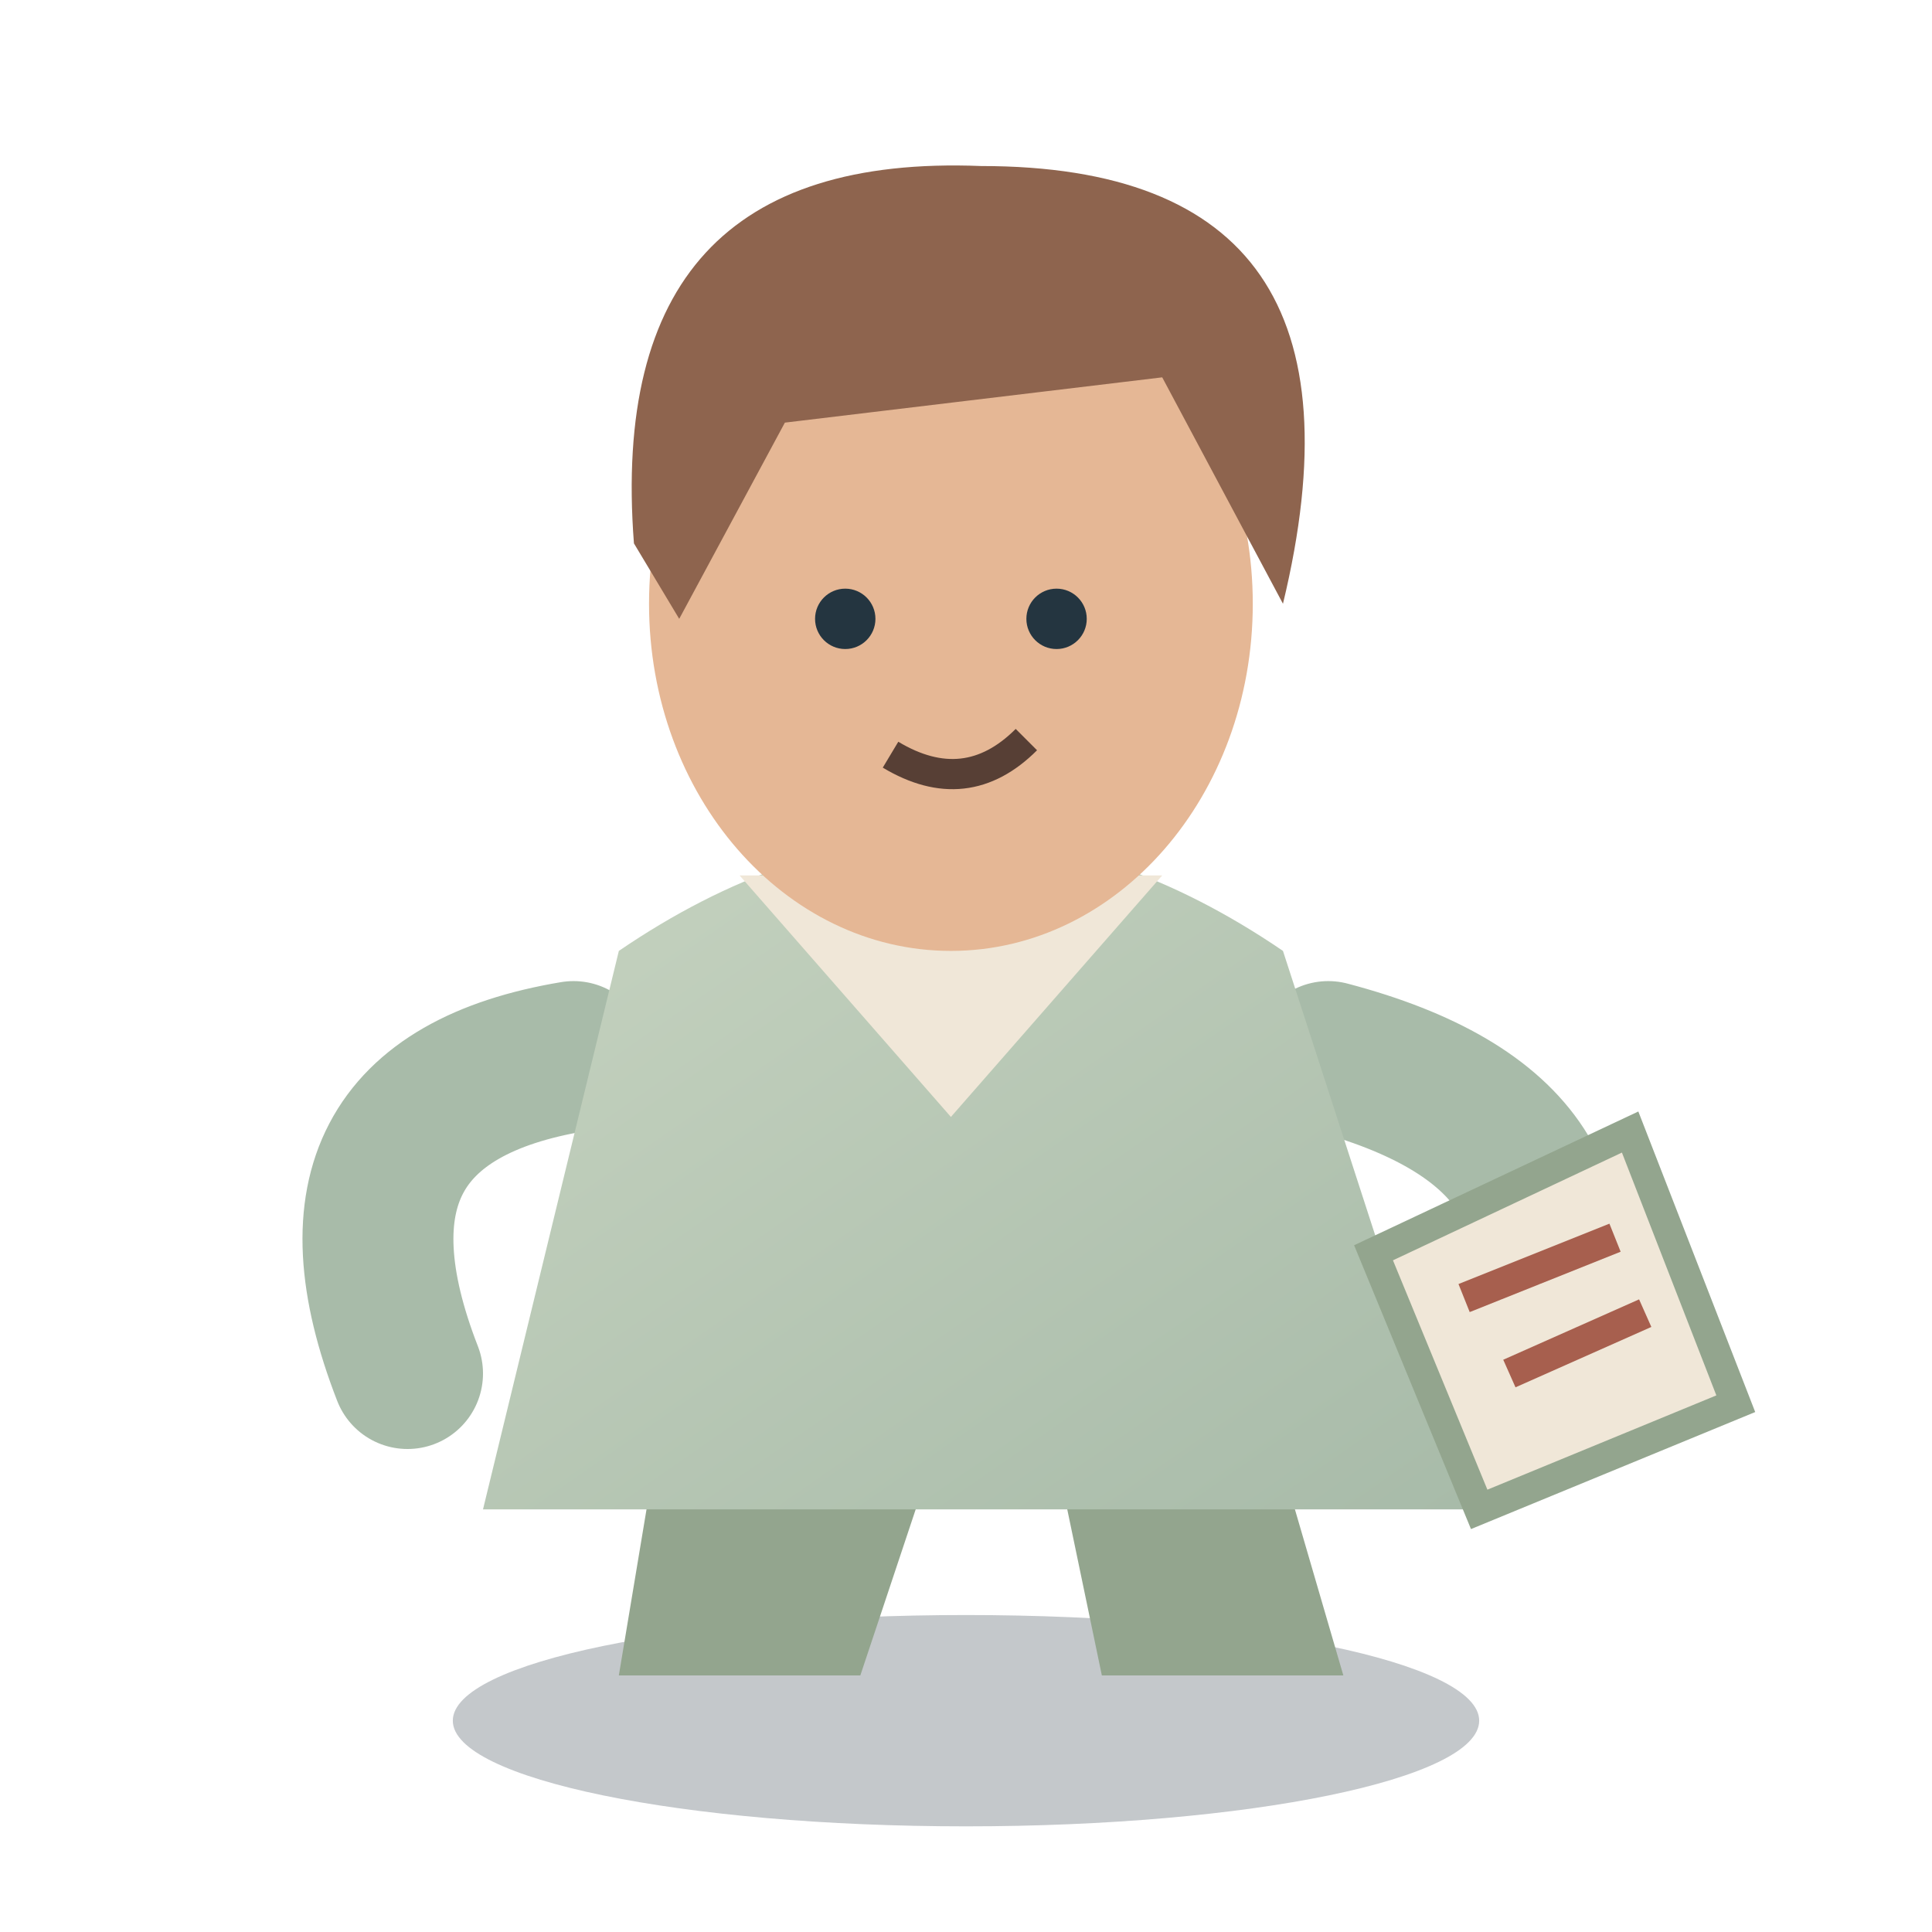
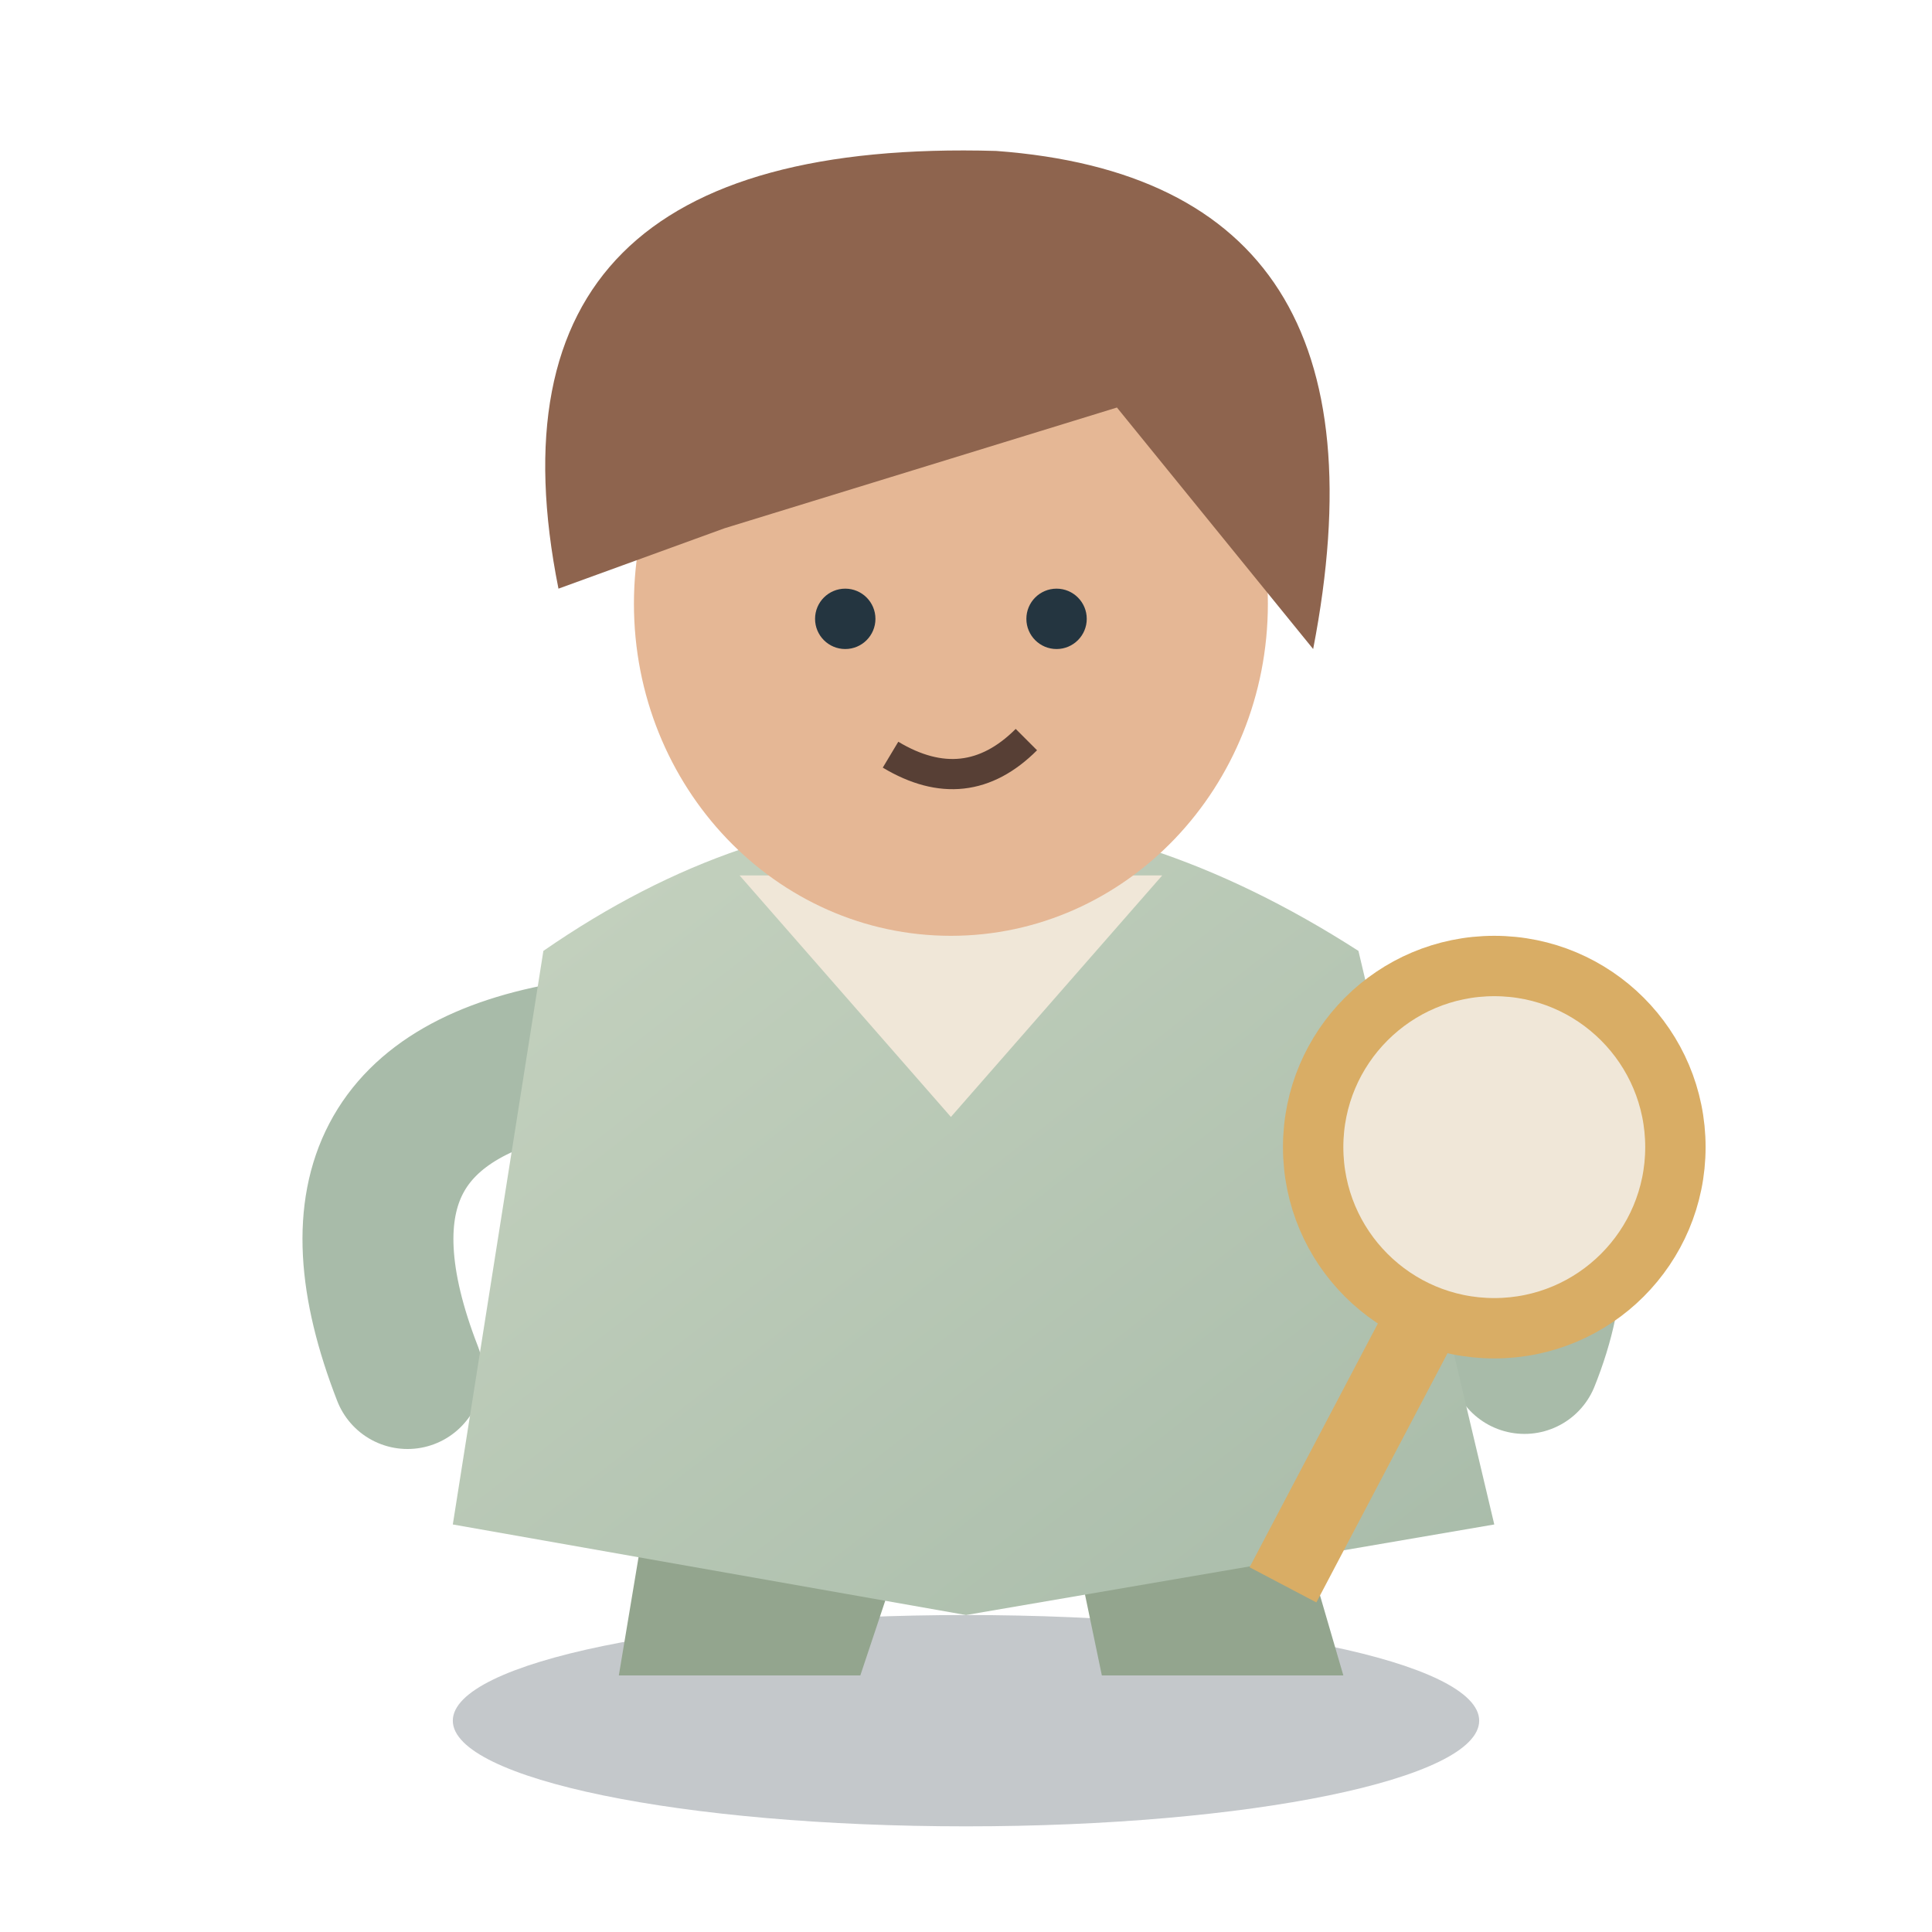
<svg xmlns="http://www.w3.org/2000/svg" width="128" height="128" viewBox="0 0 128 128">
  <defs>
    <linearGradient id="body5" x1="0" y1="0" x2="1" y2="1">
      <stop offset="0" stop-color="#c6d3c0" />
      <stop offset="1" stop-color="#a8bba9" />
    </linearGradient>
  </defs>
  <ellipse cx="64" cy="114" rx="34" ry="7" fill="#091726" opacity=".24" />
  <path d="M45 87l-4 24h16l8-24M68 87l5 24h16l-7-24" fill="#93A58E" />
  <path d="M38 70Q20 73 27 91M88 70q19 5 13 20" stroke="#a8bba9" stroke-width="10" fill="none" stroke-linecap="round" />
-   <path d="M32 100l9-37q22-15 44 0l12 37z" fill="url(#body5)" />
+   <path d="M30 101l6-38q26-18 54 0l9 38-35 6z" fill="url(#body5)" />
  <path d="M49 58l14 16 14-16" fill="#F0E7D8" />
-   <ellipse cx="63" cy="40" rx="20" ry="23" fill="#e5b795" />
-   <path d="M42 36q-2-26 23-25 27 0 20 29l-8-15-25 3-7 13z" fill="#8e644e" />
+   <ellipse cx="63" cy="40" rx="21" ry="22" fill="#e5b795" />
+   <path d="M37 39q-6-30 29-29 27 2 21 33l-13-16-26 8z" fill="#8e644e" />
  <circle cx="56" cy="41" r="2" fill="#243540" />
  <circle cx="70" cy="41" r="2" fill="#243540" />
  <path d="M59 50q5 3 9-1" fill="none" stroke="#573f35" stroke-width="2" />
-   <path d="M91 83l17-8 7 18-17 7z" fill="#F0E7D8" stroke="#93A58E" stroke-width="2" />
-   <path d="M97 86l10-4m-7 9 9-4" stroke="#A75F4E" stroke-width="2" />
+   <circle cx="99" cy="76" r="12" fill="#F0E7D8" stroke="#D9AD65" stroke-width="4" />
+   <path d="M95 86l-10 19" stroke="#D9AD65" stroke-width="5" />
</svg>
